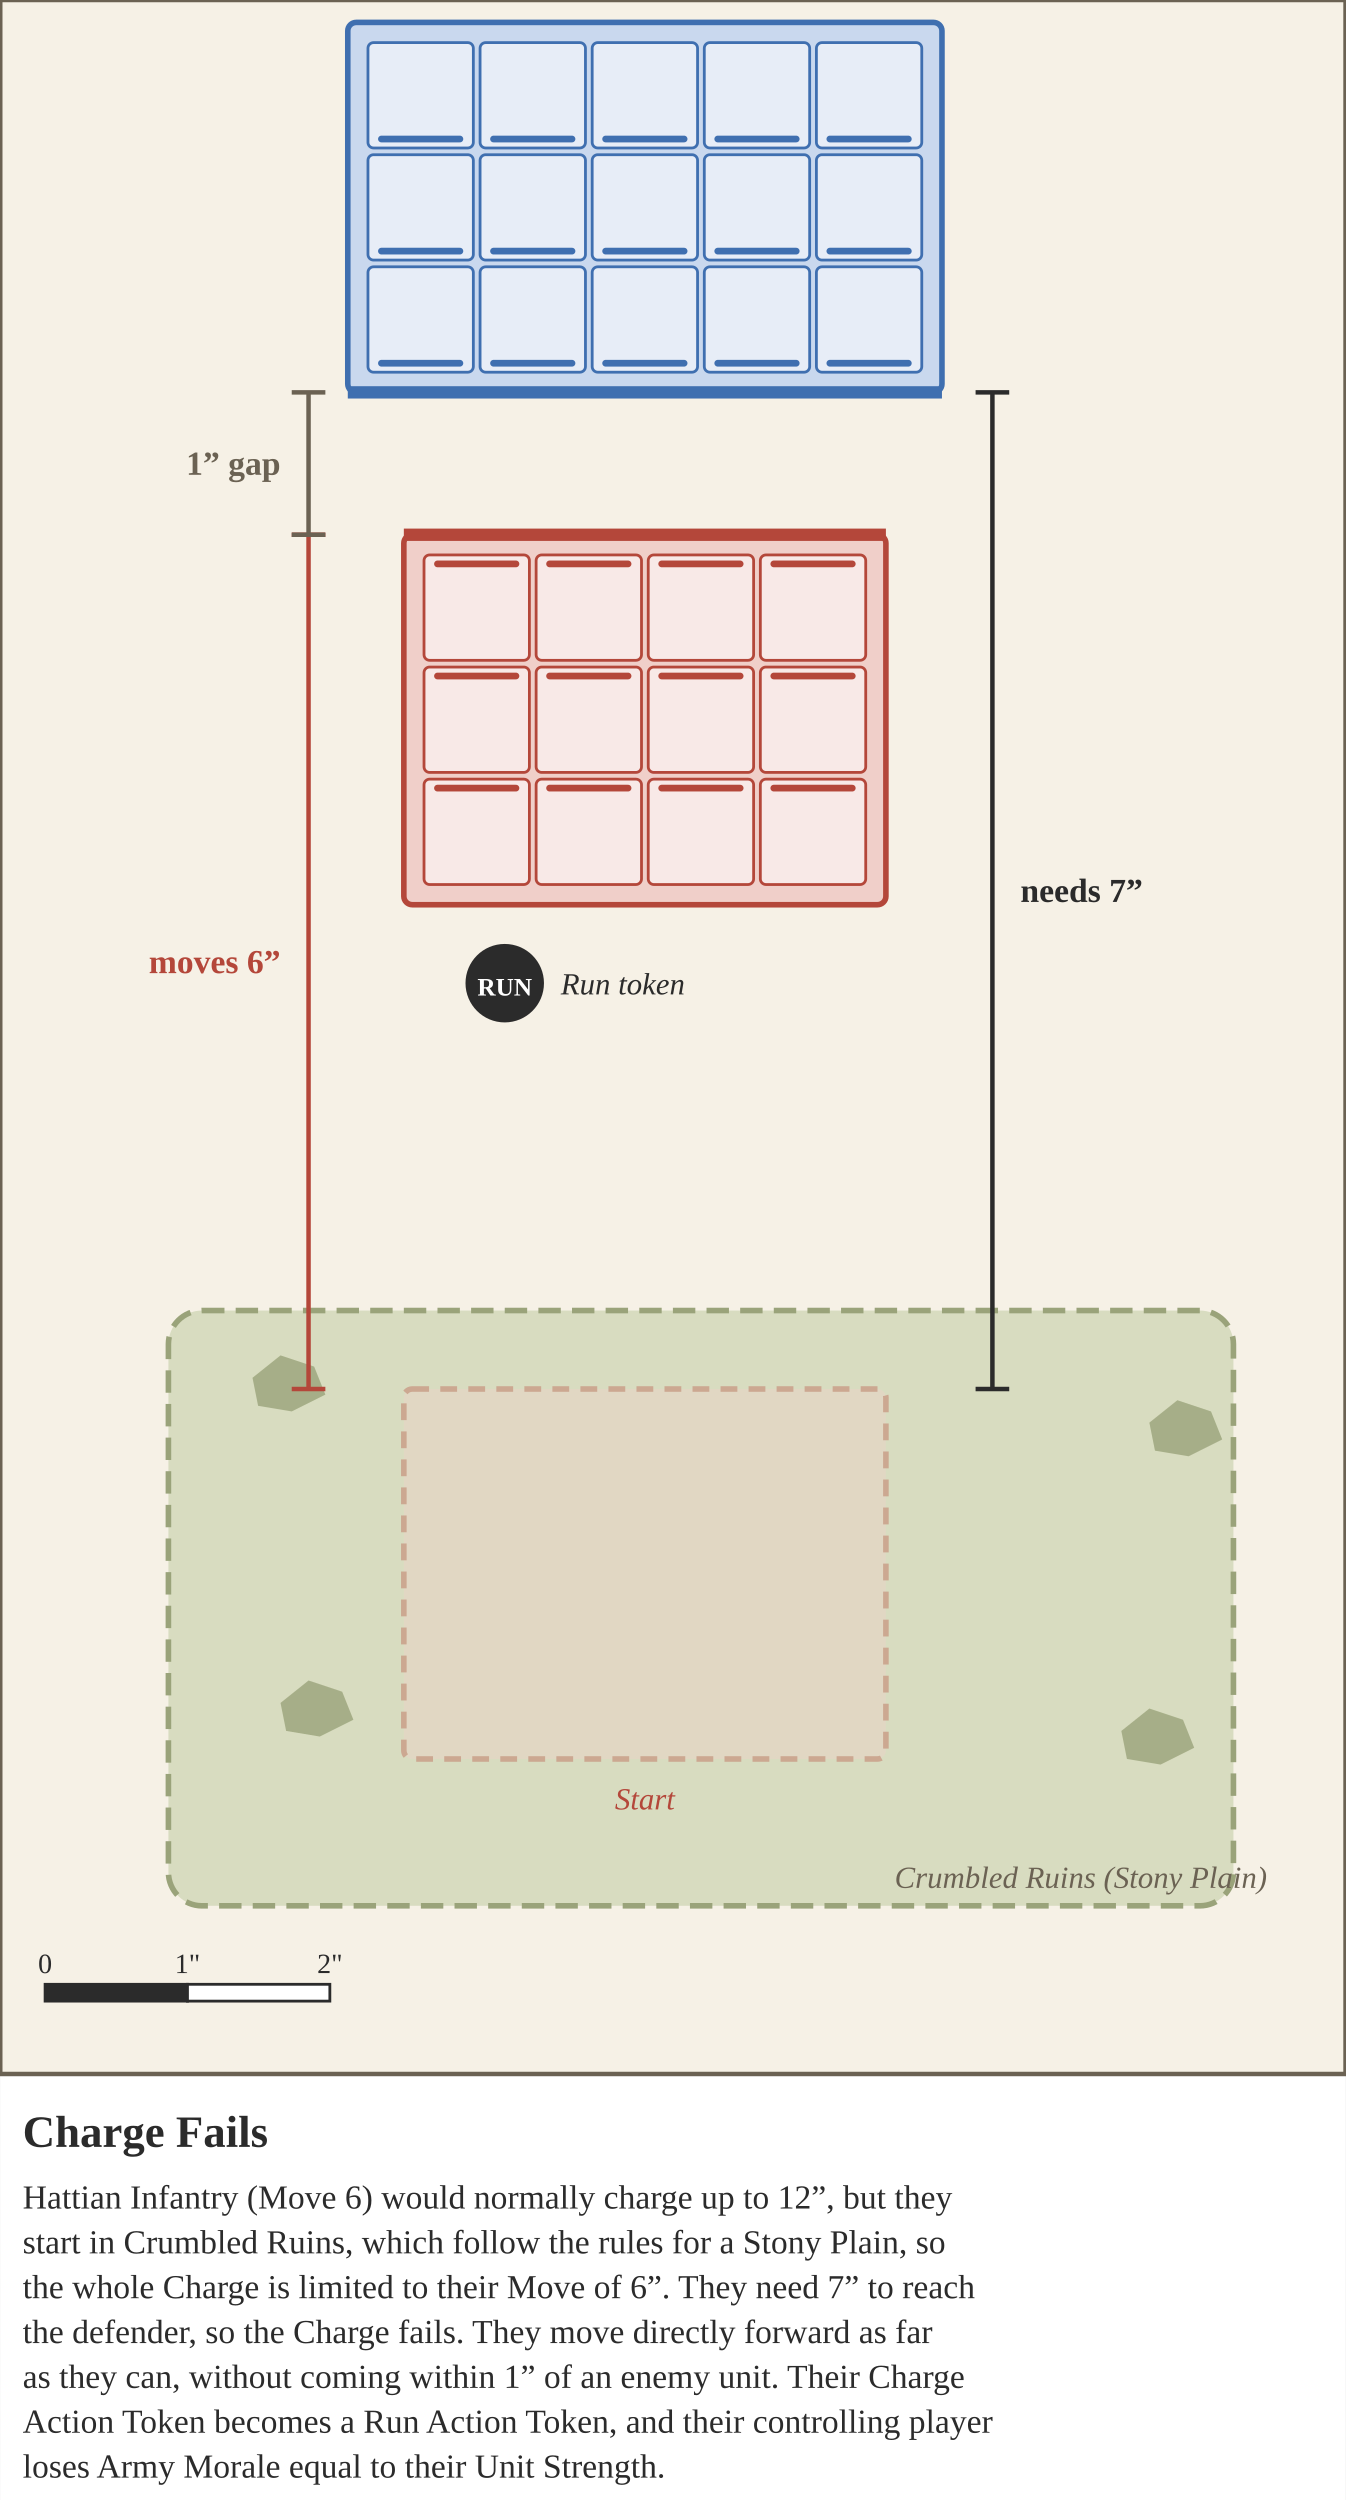
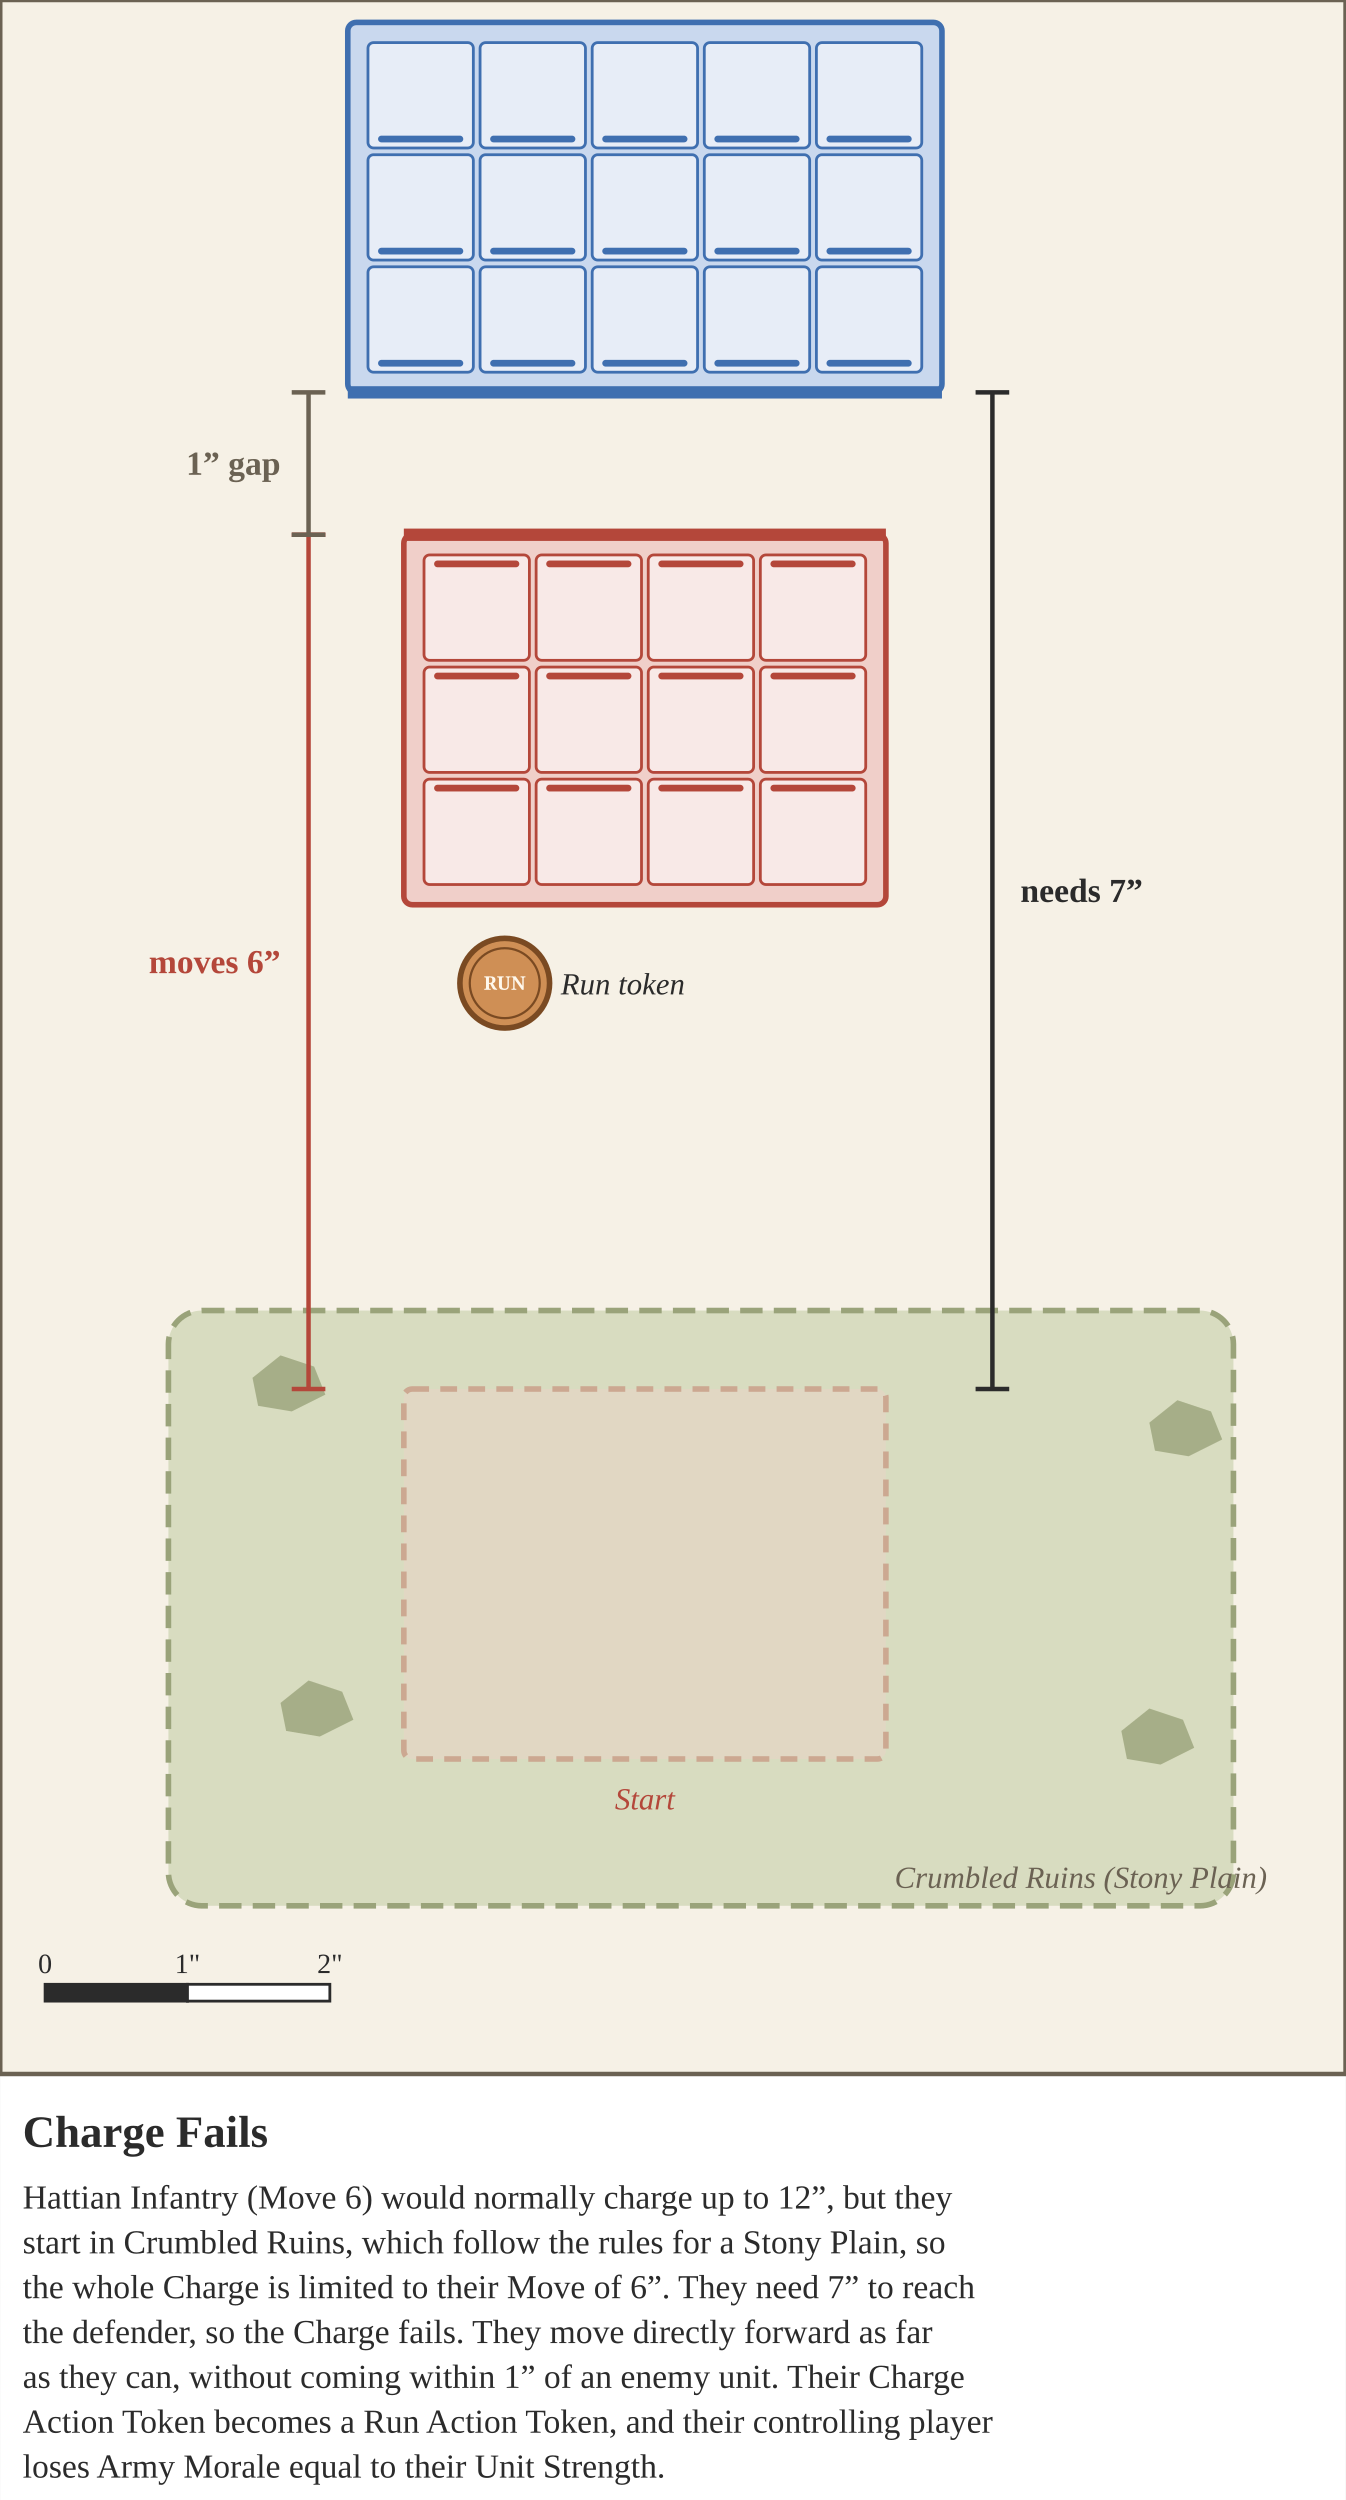
<svg xmlns="http://www.w3.org/2000/svg" viewBox="0 0 240 446" width="576" height="1070" font-family="Georgia, 'Times New Roman', serif">
  <defs />
  <rect width="240" height="446" fill="#fff" />
  <rect x="0" y="0" width="240" height="370" fill="#f6f1e6" stroke="#6b6253" stroke-width="0.8" />
  <rect x="30" y="233.8" width="190" height="106.2" rx="6" fill="#d8dcc0" stroke="#9aa37a" stroke-width="1" stroke-dasharray="4 2" />
  <path d="M45,245.8 l5,-4 l6,2 l2,5 l-6,3 l-6,-1 z" fill="#9aa37a" opacity="0.8" />
  <path d="M205,253.8 l5,-4 l6,2 l2,5 l-6,3 l-6,-1 z" fill="#9aa37a" opacity="0.8" />
  <path d="M50,303.8 l5,-4 l6,2 l2,5 l-6,3 l-6,-1 z" fill="#9aa37a" opacity="0.8" />
  <path d="M200,308.8 l5,-4 l6,2 l2,5 l-6,3 l-6,-1 z" fill="#9aa37a" opacity="0.8" />
  <text x="226.0" y="336.8" font-size="5.5" fill="#6b6253" text-anchor="end" font-style="italic">Crumbled Ruins (Stony Plain)</text>
  <g transform="translate(115.0,37.0) rotate(180.0)">
    <rect x="-53.0" y="-33.0" width="106" height="66" rx="1.5" fill="#c9d8ee" stroke="#3f6fb0" stroke-width="1" />
    <rect x="-49.4" y="-29.4" width="18.8" height="18.8" rx="1" fill="#fff" fill-opacity="0.55" stroke="#3f6fb0" stroke-width="0.5" />
    <line x1="-47.0" y1="-27.8" x2="-33.0" y2="-27.8" stroke="#3f6fb0" stroke-width="1.2" stroke-linecap="round" />
    <rect x="-29.4" y="-29.4" width="18.8" height="18.8" rx="1" fill="#fff" fill-opacity="0.55" stroke="#3f6fb0" stroke-width="0.5" />
    <line x1="-27.0" y1="-27.8" x2="-13.0" y2="-27.8" stroke="#3f6fb0" stroke-width="1.2" stroke-linecap="round" />
    <rect x="-9.4" y="-29.4" width="18.8" height="18.8" rx="1" fill="#fff" fill-opacity="0.55" stroke="#3f6fb0" stroke-width="0.5" />
    <line x1="-7.0" y1="-27.8" x2="7.0" y2="-27.8" stroke="#3f6fb0" stroke-width="1.2" stroke-linecap="round" />
    <rect x="10.6" y="-29.4" width="18.8" height="18.8" rx="1" fill="#fff" fill-opacity="0.55" stroke="#3f6fb0" stroke-width="0.5" />
    <line x1="13.0" y1="-27.8" x2="27.0" y2="-27.8" stroke="#3f6fb0" stroke-width="1.2" stroke-linecap="round" />
    <rect x="30.6" y="-29.4" width="18.8" height="18.8" rx="1" fill="#fff" fill-opacity="0.55" stroke="#3f6fb0" stroke-width="0.5" />
    <line x1="33.0" y1="-27.8" x2="47.0" y2="-27.8" stroke="#3f6fb0" stroke-width="1.2" stroke-linecap="round" />
    <rect x="-49.4" y="-9.4" width="18.8" height="18.8" rx="1" fill="#fff" fill-opacity="0.55" stroke="#3f6fb0" stroke-width="0.5" />
    <line x1="-47.0" y1="-7.8" x2="-33.0" y2="-7.8" stroke="#3f6fb0" stroke-width="1.2" stroke-linecap="round" />
    <rect x="-29.4" y="-9.4" width="18.8" height="18.8" rx="1" fill="#fff" fill-opacity="0.55" stroke="#3f6fb0" stroke-width="0.5" />
    <line x1="-27.0" y1="-7.8" x2="-13.0" y2="-7.8" stroke="#3f6fb0" stroke-width="1.2" stroke-linecap="round" />
    <rect x="-9.4" y="-9.4" width="18.8" height="18.8" rx="1" fill="#fff" fill-opacity="0.55" stroke="#3f6fb0" stroke-width="0.5" />
    <line x1="-7.0" y1="-7.8" x2="7.0" y2="-7.8" stroke="#3f6fb0" stroke-width="1.2" stroke-linecap="round" />
    <rect x="10.6" y="-9.4" width="18.8" height="18.8" rx="1" fill="#fff" fill-opacity="0.55" stroke="#3f6fb0" stroke-width="0.5" />
    <line x1="13.0" y1="-7.8" x2="27.0" y2="-7.8" stroke="#3f6fb0" stroke-width="1.2" stroke-linecap="round" />
    <rect x="30.6" y="-9.4" width="18.8" height="18.8" rx="1" fill="#fff" fill-opacity="0.55" stroke="#3f6fb0" stroke-width="0.5" />
    <line x1="33.0" y1="-7.8" x2="47.0" y2="-7.8" stroke="#3f6fb0" stroke-width="1.2" stroke-linecap="round" />
    <rect x="-49.4" y="10.6" width="18.8" height="18.8" rx="1" fill="#fff" fill-opacity="0.55" stroke="#3f6fb0" stroke-width="0.5" />
    <line x1="-47.0" y1="12.2" x2="-33.0" y2="12.2" stroke="#3f6fb0" stroke-width="1.2" stroke-linecap="round" />
    <rect x="-29.4" y="10.6" width="18.8" height="18.8" rx="1" fill="#fff" fill-opacity="0.55" stroke="#3f6fb0" stroke-width="0.5" />
    <line x1="-27.0" y1="12.2" x2="-13.0" y2="12.2" stroke="#3f6fb0" stroke-width="1.2" stroke-linecap="round" />
    <rect x="-9.4" y="10.6" width="18.8" height="18.8" rx="1" fill="#fff" fill-opacity="0.55" stroke="#3f6fb0" stroke-width="0.5" />
    <line x1="-7.0" y1="12.2" x2="7.0" y2="12.2" stroke="#3f6fb0" stroke-width="1.2" stroke-linecap="round" />
    <rect x="10.6" y="10.6" width="18.8" height="18.8" rx="1" fill="#fff" fill-opacity="0.55" stroke="#3f6fb0" stroke-width="0.5" />
    <line x1="13.0" y1="12.2" x2="27.0" y2="12.2" stroke="#3f6fb0" stroke-width="1.2" stroke-linecap="round" />
    <rect x="30.6" y="10.6" width="18.8" height="18.8" rx="1" fill="#fff" fill-opacity="0.55" stroke="#3f6fb0" stroke-width="0.5" />
    <line x1="33.0" y1="12.2" x2="47.0" y2="12.2" stroke="#3f6fb0" stroke-width="1.2" stroke-linecap="round" />
    <line x1="-53.0" y1="-33.0" x2="53.0" y2="-33.0" stroke="#3f6fb0" stroke-width="2.2" />
  </g>
  <g transform="translate(115.0,280.8) rotate(0.0)" opacity="0.35">
    <rect x="-43.0" y="-33.0" width="86" height="66" rx="1.5" fill="#f0cfc9" stroke="#b4473a" stroke-width="1" stroke-dasharray="3 2" />
  </g>
  <g transform="translate(115.0,128.4) rotate(0.0)">
    <rect x="-43.0" y="-33.0" width="86" height="66" rx="1.5" fill="#f0cfc9" stroke="#b4473a" stroke-width="1" />
    <rect x="-39.4" y="-29.4" width="18.8" height="18.8" rx="1" fill="#fff" fill-opacity="0.55" stroke="#b4473a" stroke-width="0.5" />
    <line x1="-37.0" y1="-27.8" x2="-23.0" y2="-27.8" stroke="#b4473a" stroke-width="1.2" stroke-linecap="round" />
    <rect x="-19.4" y="-29.4" width="18.8" height="18.8" rx="1" fill="#fff" fill-opacity="0.55" stroke="#b4473a" stroke-width="0.5" />
    <line x1="-17.0" y1="-27.8" x2="-3.0" y2="-27.8" stroke="#b4473a" stroke-width="1.2" stroke-linecap="round" />
    <rect x="0.6" y="-29.4" width="18.8" height="18.8" rx="1" fill="#fff" fill-opacity="0.55" stroke="#b4473a" stroke-width="0.5" />
    <line x1="3.0" y1="-27.8" x2="17.0" y2="-27.8" stroke="#b4473a" stroke-width="1.2" stroke-linecap="round" />
    <rect x="20.6" y="-29.4" width="18.8" height="18.8" rx="1" fill="#fff" fill-opacity="0.55" stroke="#b4473a" stroke-width="0.5" />
    <line x1="23.0" y1="-27.8" x2="37.0" y2="-27.8" stroke="#b4473a" stroke-width="1.2" stroke-linecap="round" />
    <rect x="-39.4" y="-9.4" width="18.8" height="18.8" rx="1" fill="#fff" fill-opacity="0.55" stroke="#b4473a" stroke-width="0.5" />
    <line x1="-37.0" y1="-7.8" x2="-23.0" y2="-7.8" stroke="#b4473a" stroke-width="1.2" stroke-linecap="round" />
    <rect x="-19.4" y="-9.4" width="18.8" height="18.8" rx="1" fill="#fff" fill-opacity="0.55" stroke="#b4473a" stroke-width="0.5" />
    <line x1="-17.0" y1="-7.8" x2="-3.0" y2="-7.8" stroke="#b4473a" stroke-width="1.2" stroke-linecap="round" />
    <rect x="0.6" y="-9.4" width="18.8" height="18.8" rx="1" fill="#fff" fill-opacity="0.55" stroke="#b4473a" stroke-width="0.5" />
    <line x1="3.0" y1="-7.8" x2="17.0" y2="-7.8" stroke="#b4473a" stroke-width="1.2" stroke-linecap="round" />
    <rect x="20.6" y="-9.4" width="18.8" height="18.8" rx="1" fill="#fff" fill-opacity="0.55" stroke="#b4473a" stroke-width="0.5" />
    <line x1="23.0" y1="-7.8" x2="37.0" y2="-7.8" stroke="#b4473a" stroke-width="1.2" stroke-linecap="round" />
    <rect x="-39.4" y="10.6" width="18.8" height="18.8" rx="1" fill="#fff" fill-opacity="0.55" stroke="#b4473a" stroke-width="0.5" />
    <line x1="-37.0" y1="12.2" x2="-23.0" y2="12.2" stroke="#b4473a" stroke-width="1.2" stroke-linecap="round" />
    <rect x="-19.4" y="10.6" width="18.8" height="18.8" rx="1" fill="#fff" fill-opacity="0.55" stroke="#b4473a" stroke-width="0.5" />
    <line x1="-17.0" y1="12.2" x2="-3.0" y2="12.2" stroke="#b4473a" stroke-width="1.2" stroke-linecap="round" />
    <rect x="0.6" y="10.6" width="18.8" height="18.8" rx="1" fill="#fff" fill-opacity="0.55" stroke="#b4473a" stroke-width="0.5" />
    <line x1="3.0" y1="12.2" x2="17.0" y2="12.2" stroke="#b4473a" stroke-width="1.2" stroke-linecap="round" />
    <rect x="20.6" y="10.6" width="18.8" height="18.8" rx="1" fill="#fff" fill-opacity="0.55" stroke="#b4473a" stroke-width="0.5" />
    <line x1="23.0" y1="12.2" x2="37.0" y2="12.2" stroke="#b4473a" stroke-width="1.2" stroke-linecap="round" />
    <line x1="-43.0" y1="-33.0" x2="43.0" y2="-33.0" stroke="#b4473a" stroke-width="2.2" />
  </g>
  <line x1="177" y1="70.0" x2="177" y2="247.8" stroke="#2b2b2b" stroke-width="0.8" />
  <line x1="174" y1="70.0" x2="180" y2="70.0" stroke="#2b2b2b" stroke-width="0.8" />
  <line x1="174" y1="247.8" x2="180" y2="247.8" stroke="#2b2b2b" stroke-width="0.8" />
  <text x="182.0" y="160.9" font-size="6" fill="#2b2b2b" text-anchor="start" font-weight="bold">needs 7”</text>
  <line x1="55" y1="95.4" x2="55" y2="247.8" stroke="#b4473a" stroke-width="0.8" />
  <line x1="52" y1="95.4" x2="58" y2="95.4" stroke="#b4473a" stroke-width="0.8" />
  <line x1="52" y1="247.8" x2="58" y2="247.8" stroke="#b4473a" stroke-width="0.8" />
  <text x="50.0" y="173.6" font-size="6" fill="#b4473a" text-anchor="end" font-weight="bold">moves 6”</text>
  <line x1="55" y1="70.0" x2="55" y2="95.4" stroke="#6b6253" stroke-width="0.8" />
  <line x1="52" y1="70.0" x2="58" y2="70.0" stroke="#6b6253" stroke-width="0.8" />
  <line x1="52" y1="95.4" x2="58" y2="95.4" stroke="#6b6253" stroke-width="0.8" />
  <text x="50.0" y="84.7" font-size="6" fill="#6b6253" text-anchor="end" font-weight="bold">1” gap</text>
-   <circle cx="90" cy="175.4" r="7" fill="#2b2b2b" />
-   <text x="90.0" y="177.6" font-size="4.5" fill="#fff" text-anchor="middle" font-weight="bold">RUN</text>
+   <g transform="translate(90.0,175.4)">
+     <circle r="8" fill="#cf8f55" stroke="#7a4a22" stroke-width="1" />
+     <circle r="6.24" fill="none" stroke="#7a4a22" stroke-width="0.4" />
+     <text x="0" y="1.18" font-size="3.36" fill="#fff8ec" text-anchor="middle" font-weight="bold" font-family="Georgia, serif">RUN</text>
+   </g>
  <text x="100.0" y="177.4" font-size="5.5" fill="#2b2b2b" text-anchor="start" font-style="italic">Run token</text>
  <text x="115.0" y="322.8" font-size="5.5" fill="#b4473a" text-anchor="middle" font-style="italic">Start</text>
  <rect x="8.0" y="354" width="25.4" height="3" fill="#2b2b2b" stroke="#2b2b2b" stroke-width="0.5" />
  <rect x="33.4" y="354" width="25.4" height="3" fill="#fff" stroke="#2b2b2b" stroke-width="0.5" />
  <text x="8.0" y="352.0" font-size="5" fill="#2b2b2b" text-anchor="middle">0</text>
  <text x="33.4" y="352.0" font-size="5" fill="#2b2b2b" text-anchor="middle">1"</text>
  <text x="58.8" y="352.0" font-size="5" fill="#2b2b2b" text-anchor="middle">2"</text>
  <text x="4" y="383" font-size="8" font-weight="bold" fill="#2b2b2b">Charge Fails</text>
  <text x="4" y="394" font-size="6" fill="#2b2b2b">Hattian Infantry (Move 6) would normally charge up to 12”, but they</text>
  <text x="4" y="402" font-size="6" fill="#2b2b2b">start in Crumbled Ruins, which follow the rules for a Stony Plain, so</text>
  <text x="4" y="410" font-size="6" fill="#2b2b2b">the whole Charge is limited to their Move of 6”. They need 7” to reach</text>
  <text x="4" y="418" font-size="6" fill="#2b2b2b">the defender, so the Charge fails. They move directly forward as far</text>
  <text x="4" y="426" font-size="6" fill="#2b2b2b">as they can, without coming within 1” of an enemy unit. Their Charge</text>
  <text x="4" y="434" font-size="6" fill="#2b2b2b">Action Token becomes a Run Action Token, and their controlling player</text>
  <text x="4" y="442" font-size="6" fill="#2b2b2b">loses Army Morale equal to their Unit Strength.</text>
</svg>
